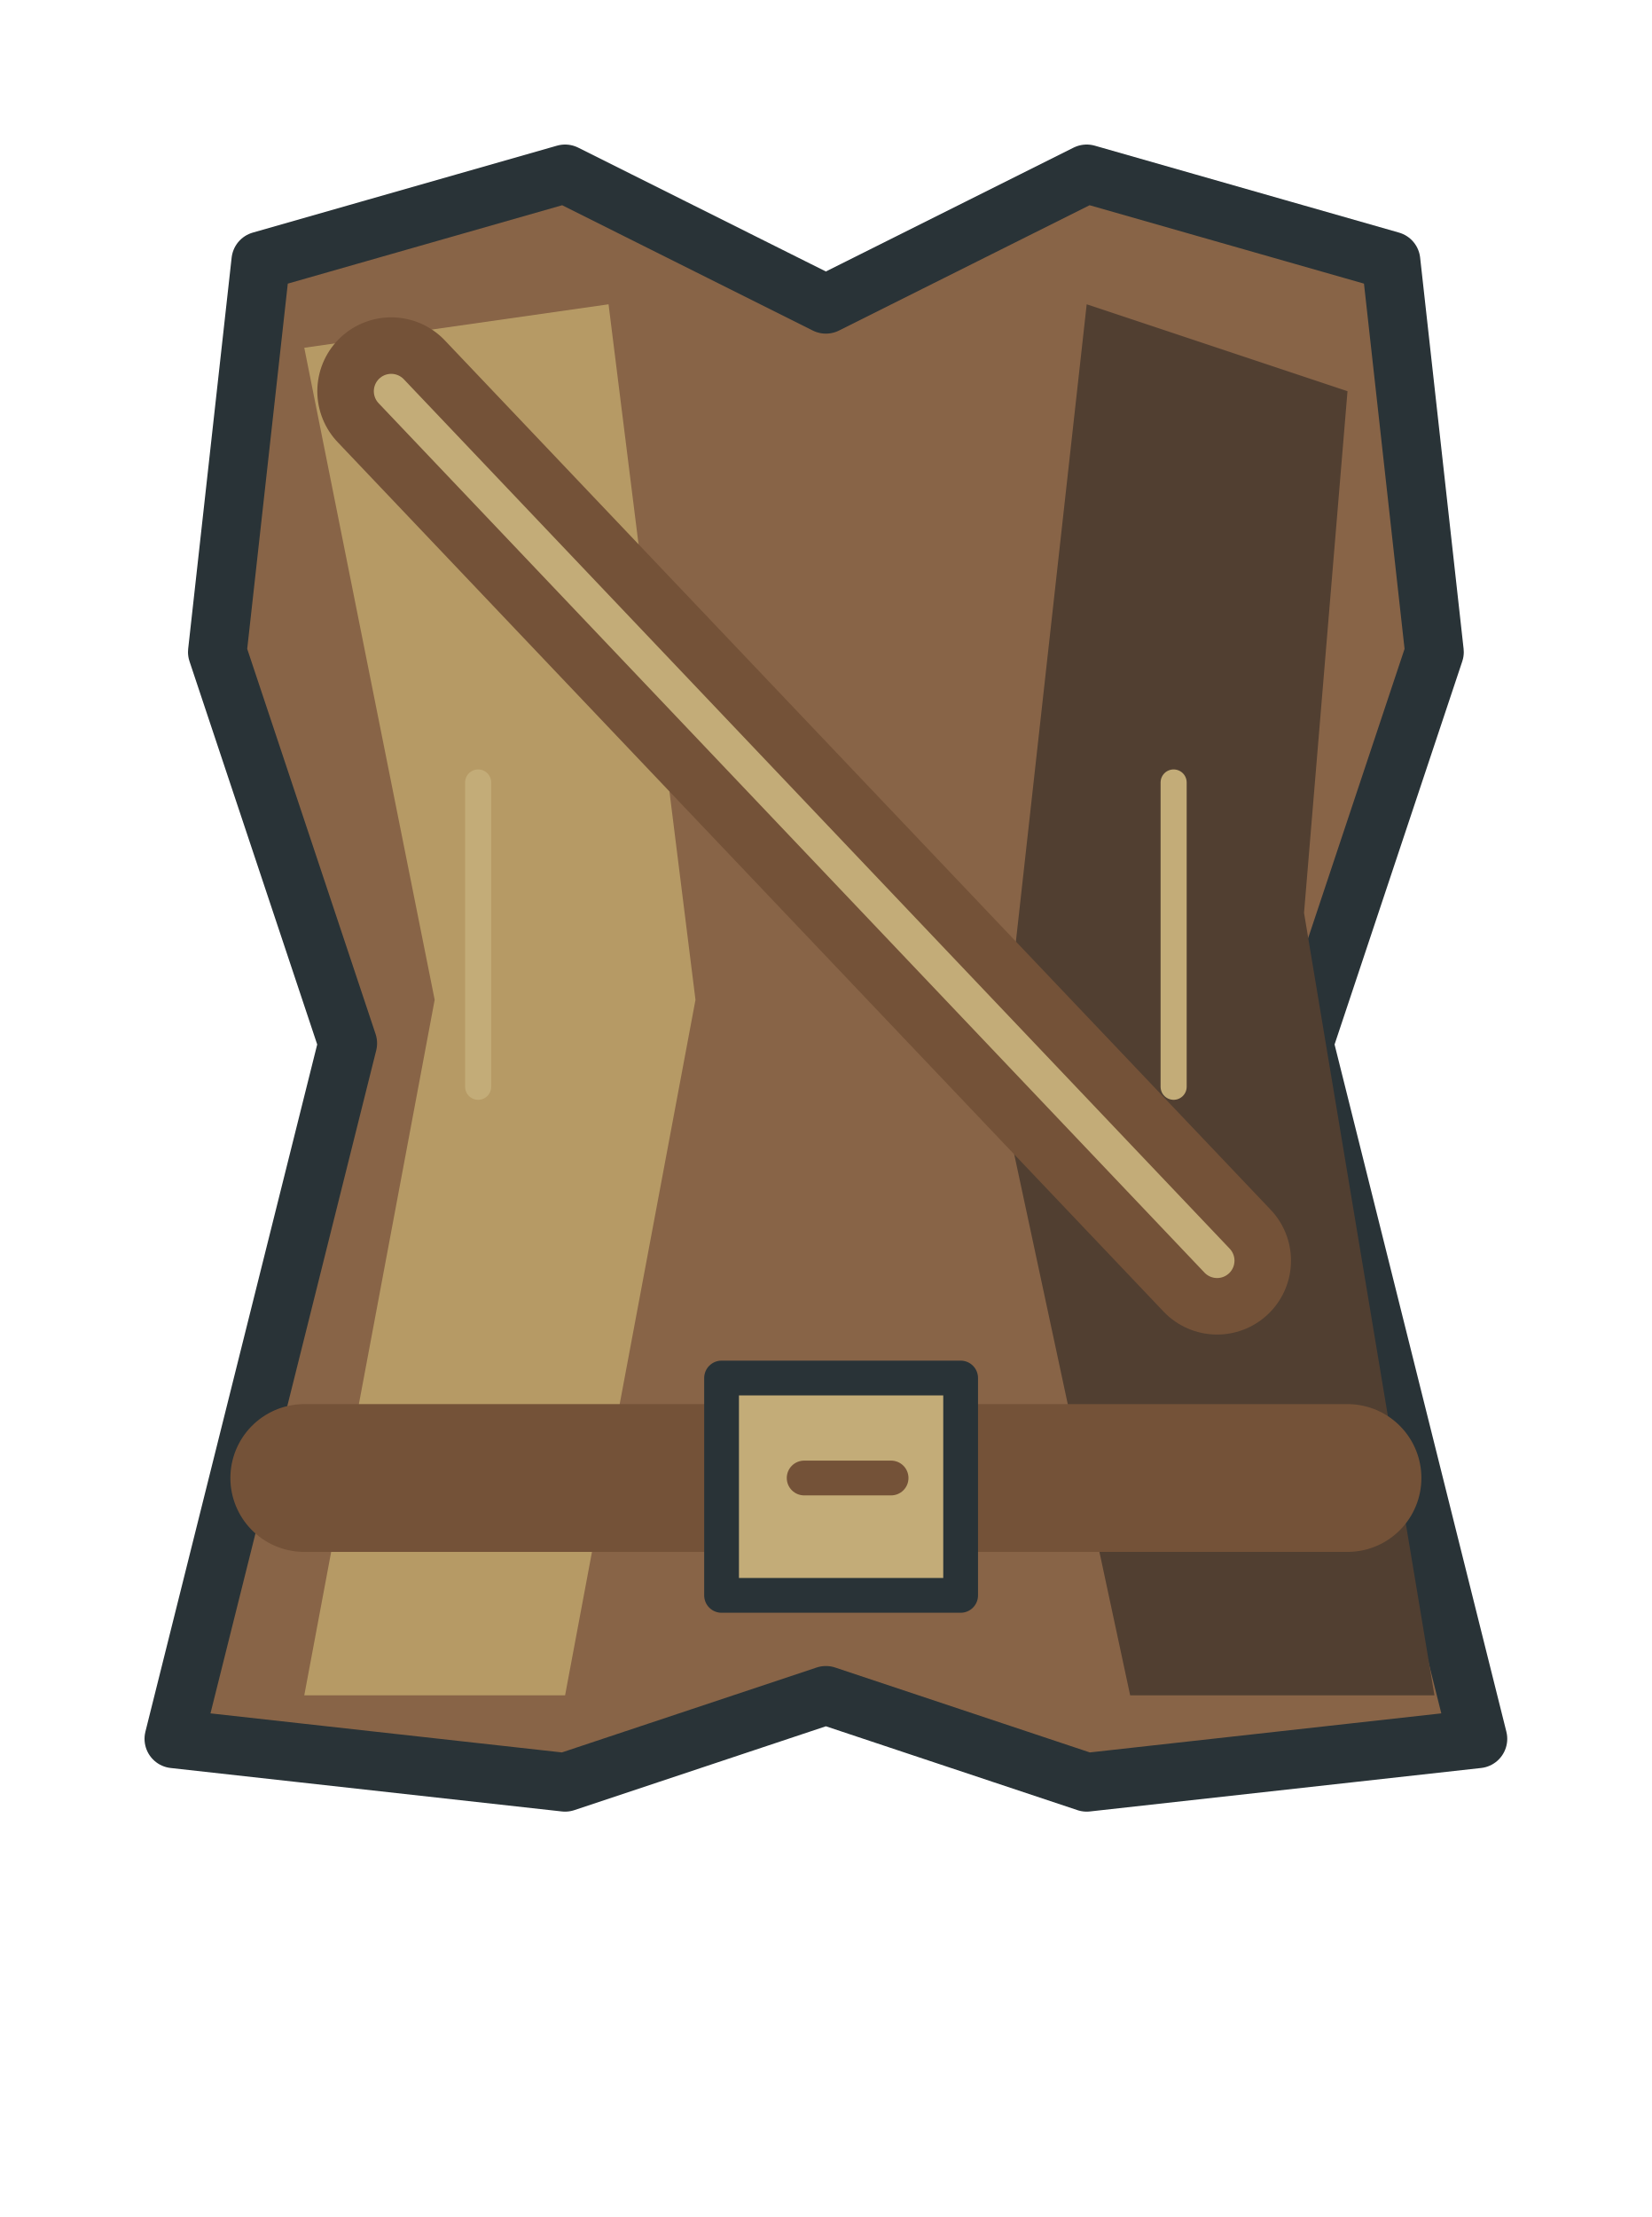
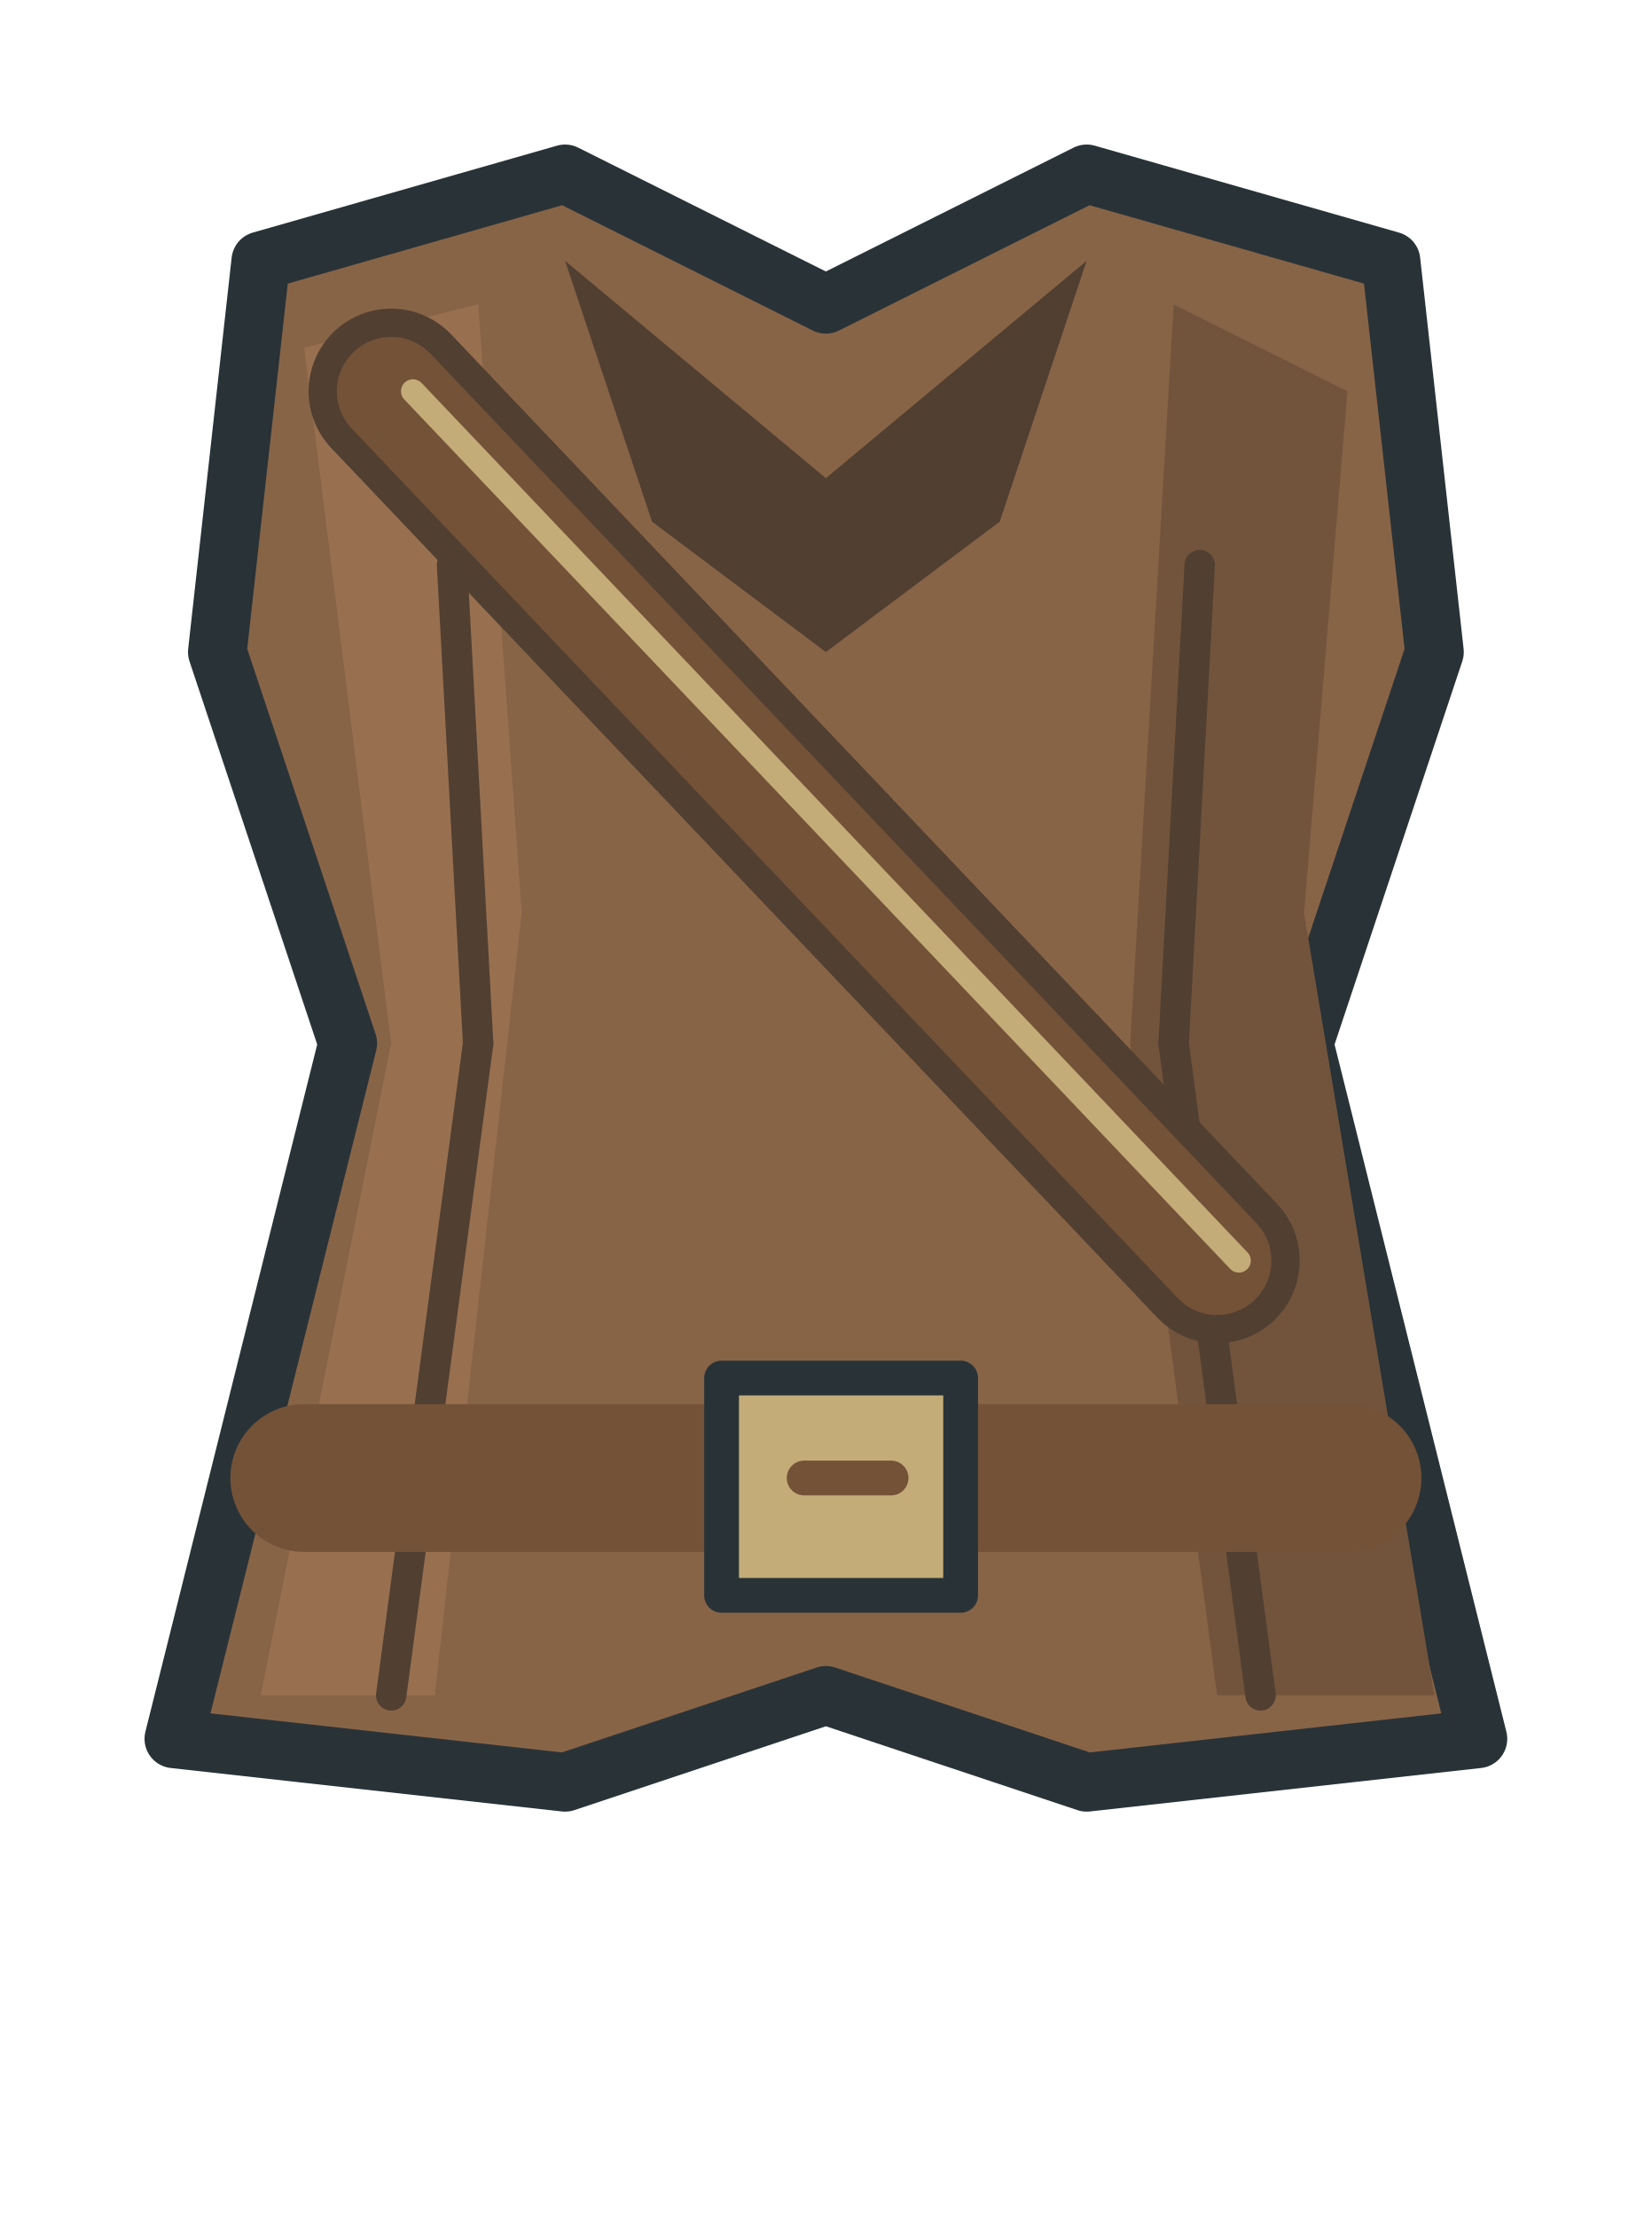
<svg xmlns="http://www.w3.org/2000/svg" viewBox="-19 -35 38 51">
  <defs />
  <path d="M-13 -29 L-6 -31 L0 -28 L6 -31 L13 -29 L14 -20 L11 -11 L15 5 L6 6 L0 4 L-6 6 L-15 5 L-11 -11 L-14 -20 Z" transform="matrix(1 0 0 1 0 0)" fill="#886447" opacity="1" />
  <path d="M-13 -29 L-6 -31 L0 -28 L6 -31 L13 -29 L14 -20 L11 -11 L15 5 L6 6 L0 4 L-6 6 L-15 5 L-11 -11 L-14 -20 Z" transform="matrix(1 0 0 1 0 0)" fill="none" stroke="#293337" stroke-width="1.35" stroke-linecap="butt" stroke-linejoin="round" opacity="1" />
-   <path d="M-12 -27 L-5 -28 L-3 -12 L-6 4 L-12 4 L-9 -12 Z" transform="matrix(1 0 0 1 0 0)" fill="#b69a65" opacity="1" />
-   <path d="M6 -28 L12 -26 L11 -14 L14 4 L7 4 L4 -10 Z" transform="matrix(1 0 0 1 0 0)" fill="#513f31" opacity="1" />
-   <path d="M-10 -26 L9 -6" transform="matrix(1 0 0 1 0 0)" fill="none" stroke="#745238" stroke-width="3.4" stroke-linecap="round" stroke-linejoin="round" opacity="1" />
-   <path d="M-10 -26 L9 -6" transform="matrix(1 0 0 1 0 0)" fill="none" stroke="#c3ac78" stroke-width="0.8" stroke-linecap="round" stroke-linejoin="round" opacity="1" />
-   <path d="M-8 -17 L-8 -10" transform="matrix(1 0 0 1 0 0)" fill="none" stroke="#c3ac78" stroke-width="0.6" stroke-linecap="round" stroke-linejoin="round" opacity="1" />
-   <path d="M8 -17 L8 -10" transform="matrix(1 0 0 1 0 0)" fill="none" stroke="#c3ac78" stroke-width="0.6" stroke-linecap="round" stroke-linejoin="round" opacity="1" />
+   <path d="M-12 -27 L-8 -28 L-7 -14 L-9 4 L-13 4 L-10 -11 Z" transform="matrix(1 0 0 1 0 0)" fill="#987050" opacity="1" />
+   <path d="M8 -28 L12 -26 L11 -14 L14 4 L9 4 L7 -11 Z" transform="matrix(1 0 0 1 0 0)" fill="#72543c" opacity="1" />
+   <path d="M-8.6 -22 L-8 -11" transform="matrix(1 0 0 1 0 0)" fill="none" stroke="#513f31" stroke-width="0.7" stroke-linecap="round" stroke-linejoin="round" opacity="1" />
+   <path d="M-8 -11 L-10 4" transform="matrix(1 0 0 1 0 0)" fill="none" stroke="#513f31" stroke-width="0.7" stroke-linecap="round" stroke-linejoin="round" opacity="1" />
+   <path d="M8.6 -22 L8 -11" transform="matrix(1 0 0 1 0 0)" fill="none" stroke="#513f31" stroke-width="0.7" stroke-linecap="round" stroke-linejoin="round" opacity="1" />
+   <path d="M8 -11 L10 4" transform="matrix(1 0 0 1 0 0)" fill="none" stroke="#513f31" stroke-width="0.7" stroke-linecap="round" stroke-linejoin="round" opacity="1" />
+   <path d="M-6 -29 L0 -24 L6 -29 L4 -23 L0 -20 L-4 -23 Z" transform="matrix(1 0 0 1 0 0)" fill="#513f31" opacity="1" />
+   <path d="M-10 -26 L9 -6" transform="matrix(1 0 0 1 0 0)" fill="none" stroke="#513f31" stroke-width="3.8" stroke-linecap="round" stroke-linejoin="round" opacity="1" />
+   <path d="M-10 -26 L9 -6" transform="matrix(1 0 0 1 0 0)" fill="none" stroke="#745238" stroke-width="2.5" stroke-linecap="round" stroke-linejoin="round" opacity="1" />
+   <path d="M-9.5 -26 L9.5 -6" transform="matrix(1 0 0 1 0 0)" fill="none" stroke="#c3ac78" stroke-width="0.55" stroke-linecap="round" stroke-linejoin="round" opacity="1" />
  <path d="M-12 -1 L12 -1" transform="matrix(1 0 0 1 0 0)" fill="none" stroke="#745238" stroke-width="3.4" stroke-linecap="round" stroke-linejoin="round" opacity="1" />
  <path d="M-2.4 -3.3 L3.1 -3.3 L3.1 1.7 L-2.4 1.7 Z" transform="matrix(1 0 0 1 0 0)" fill="#c3ac78" opacity="1" />
  <path d="M-2.4 -3.3 L3.1 -3.3 L3.1 1.7 L-2.4 1.7 Z" transform="matrix(1 0 0 1 0 0)" fill="none" stroke="#293337" stroke-width="0.8" stroke-linecap="round" stroke-linejoin="round" opacity="1" />
  <path d="M-0.5 -1 L1.5 -1" transform="matrix(1 0 0 1 0 0)" fill="none" stroke="#745238" stroke-width="0.8" stroke-linecap="round" stroke-linejoin="round" opacity="1" />
</svg>
